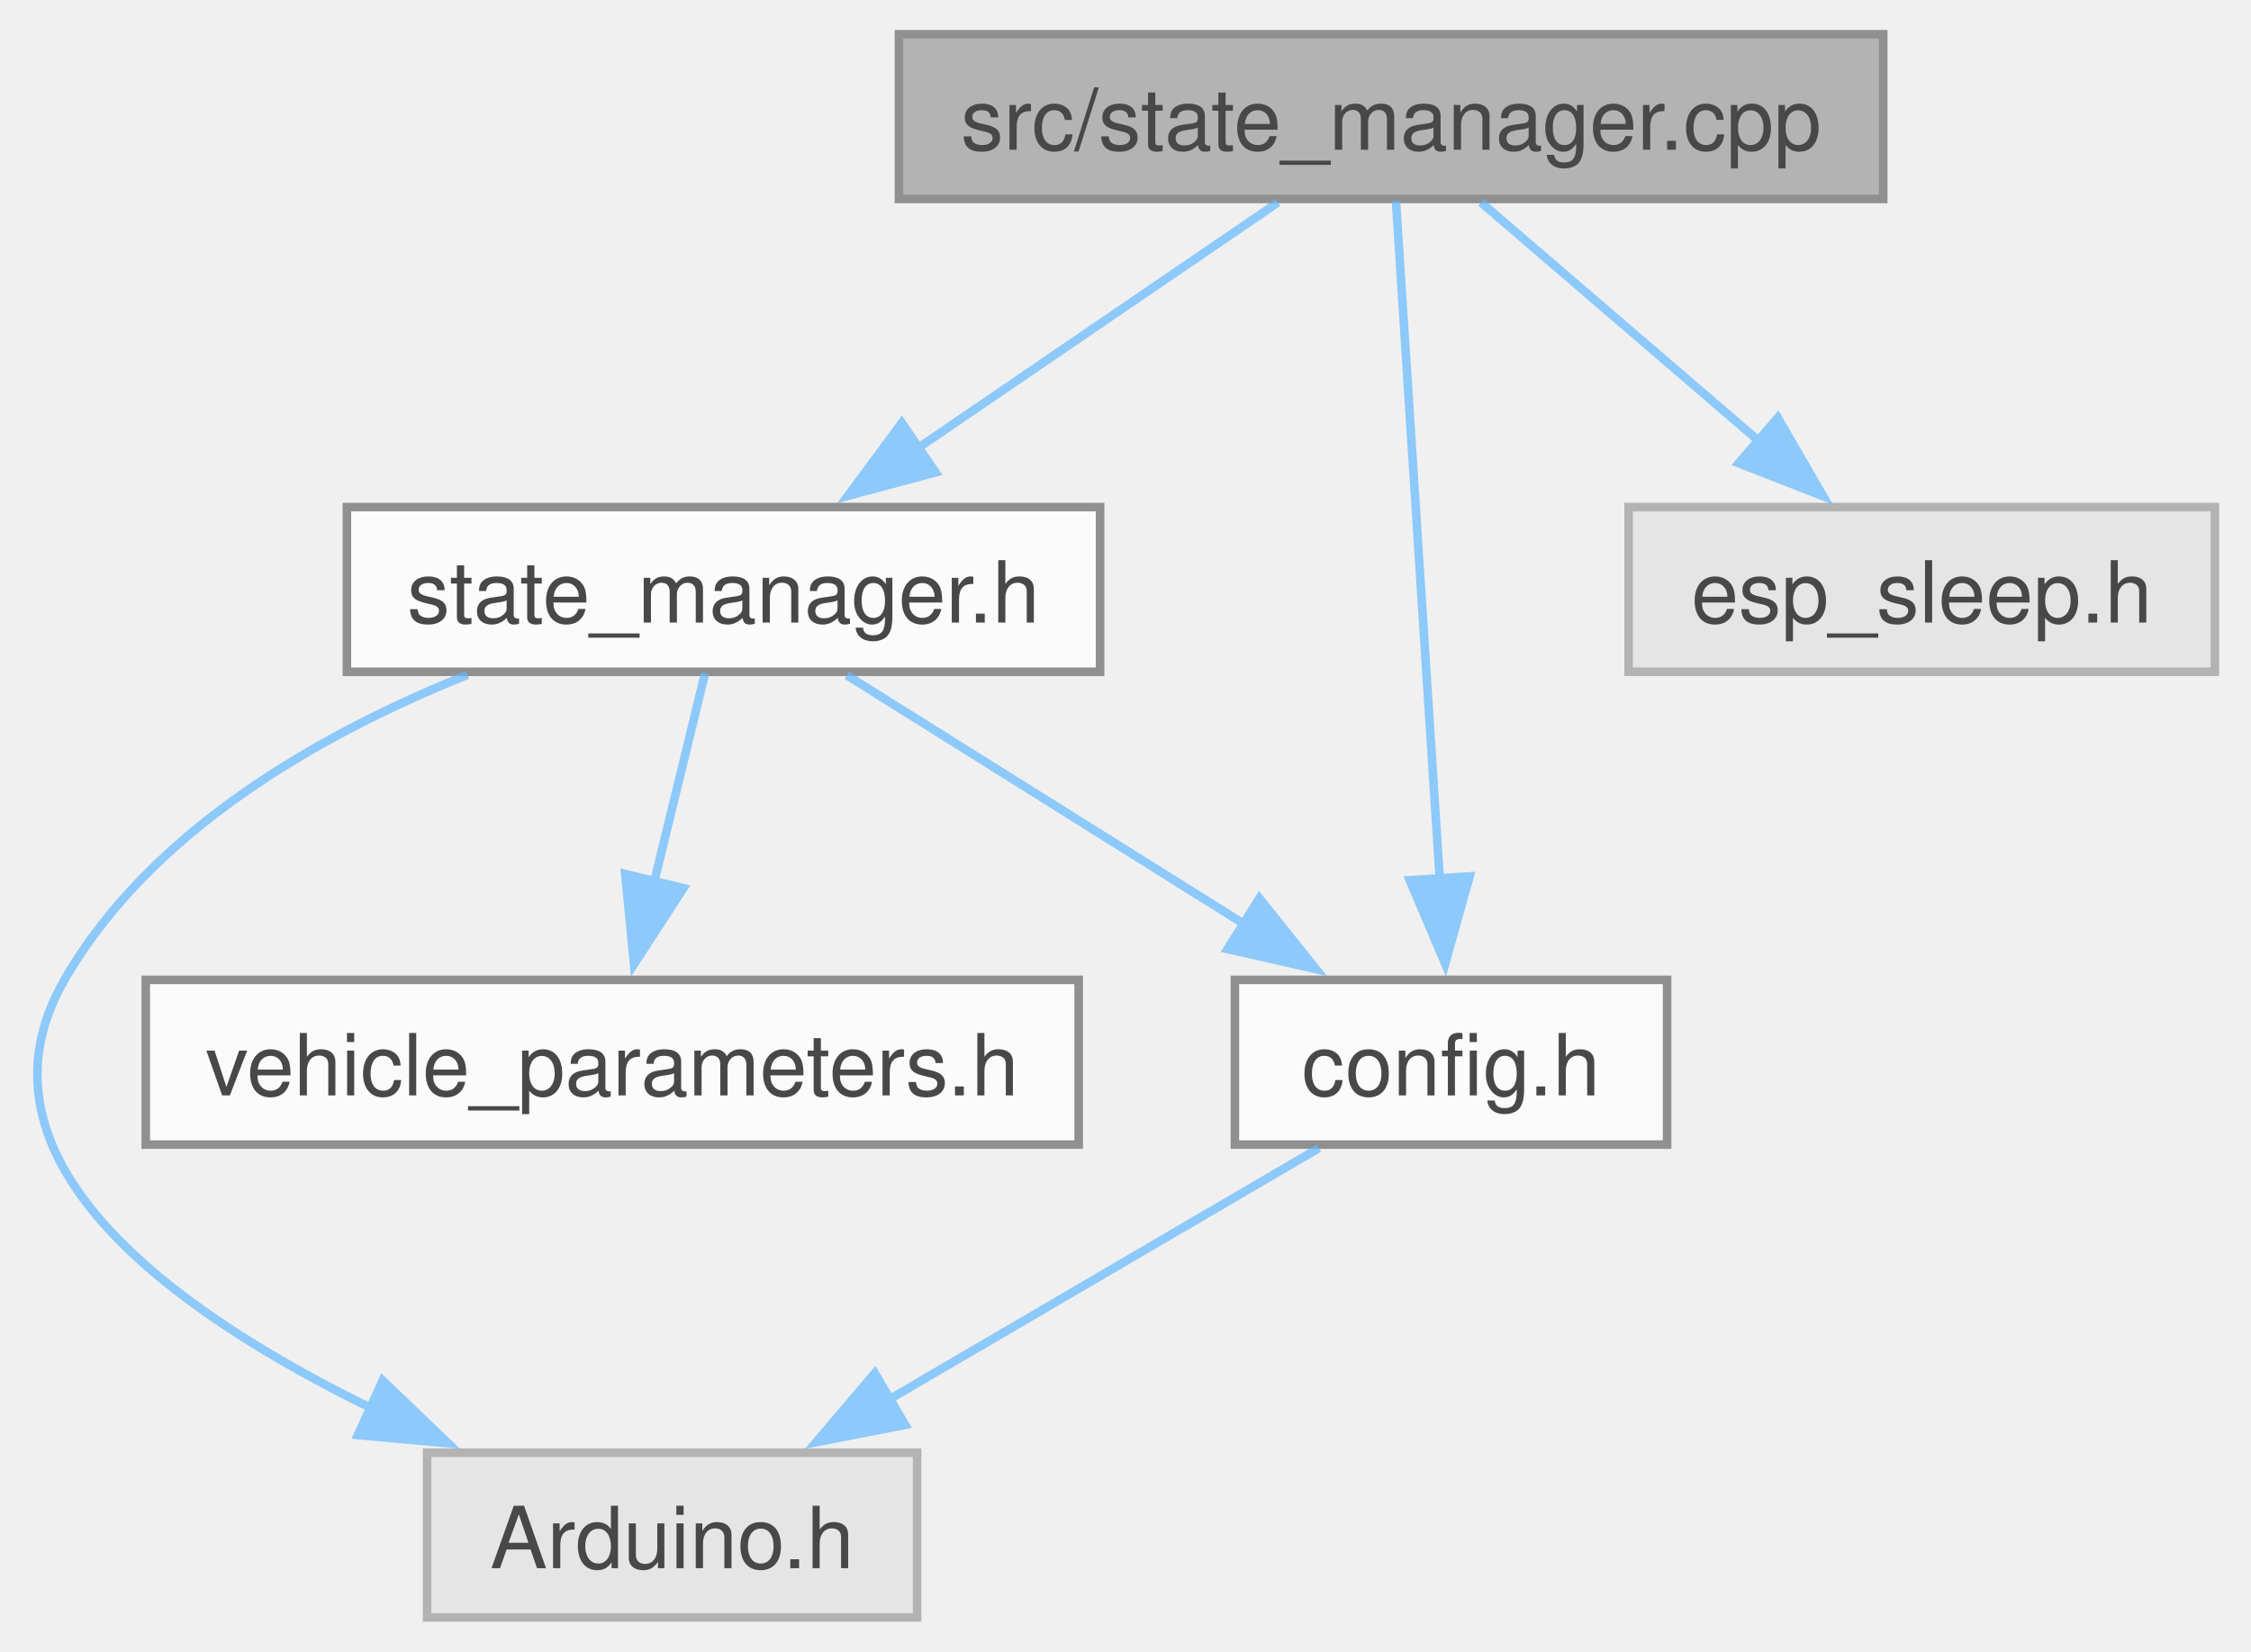
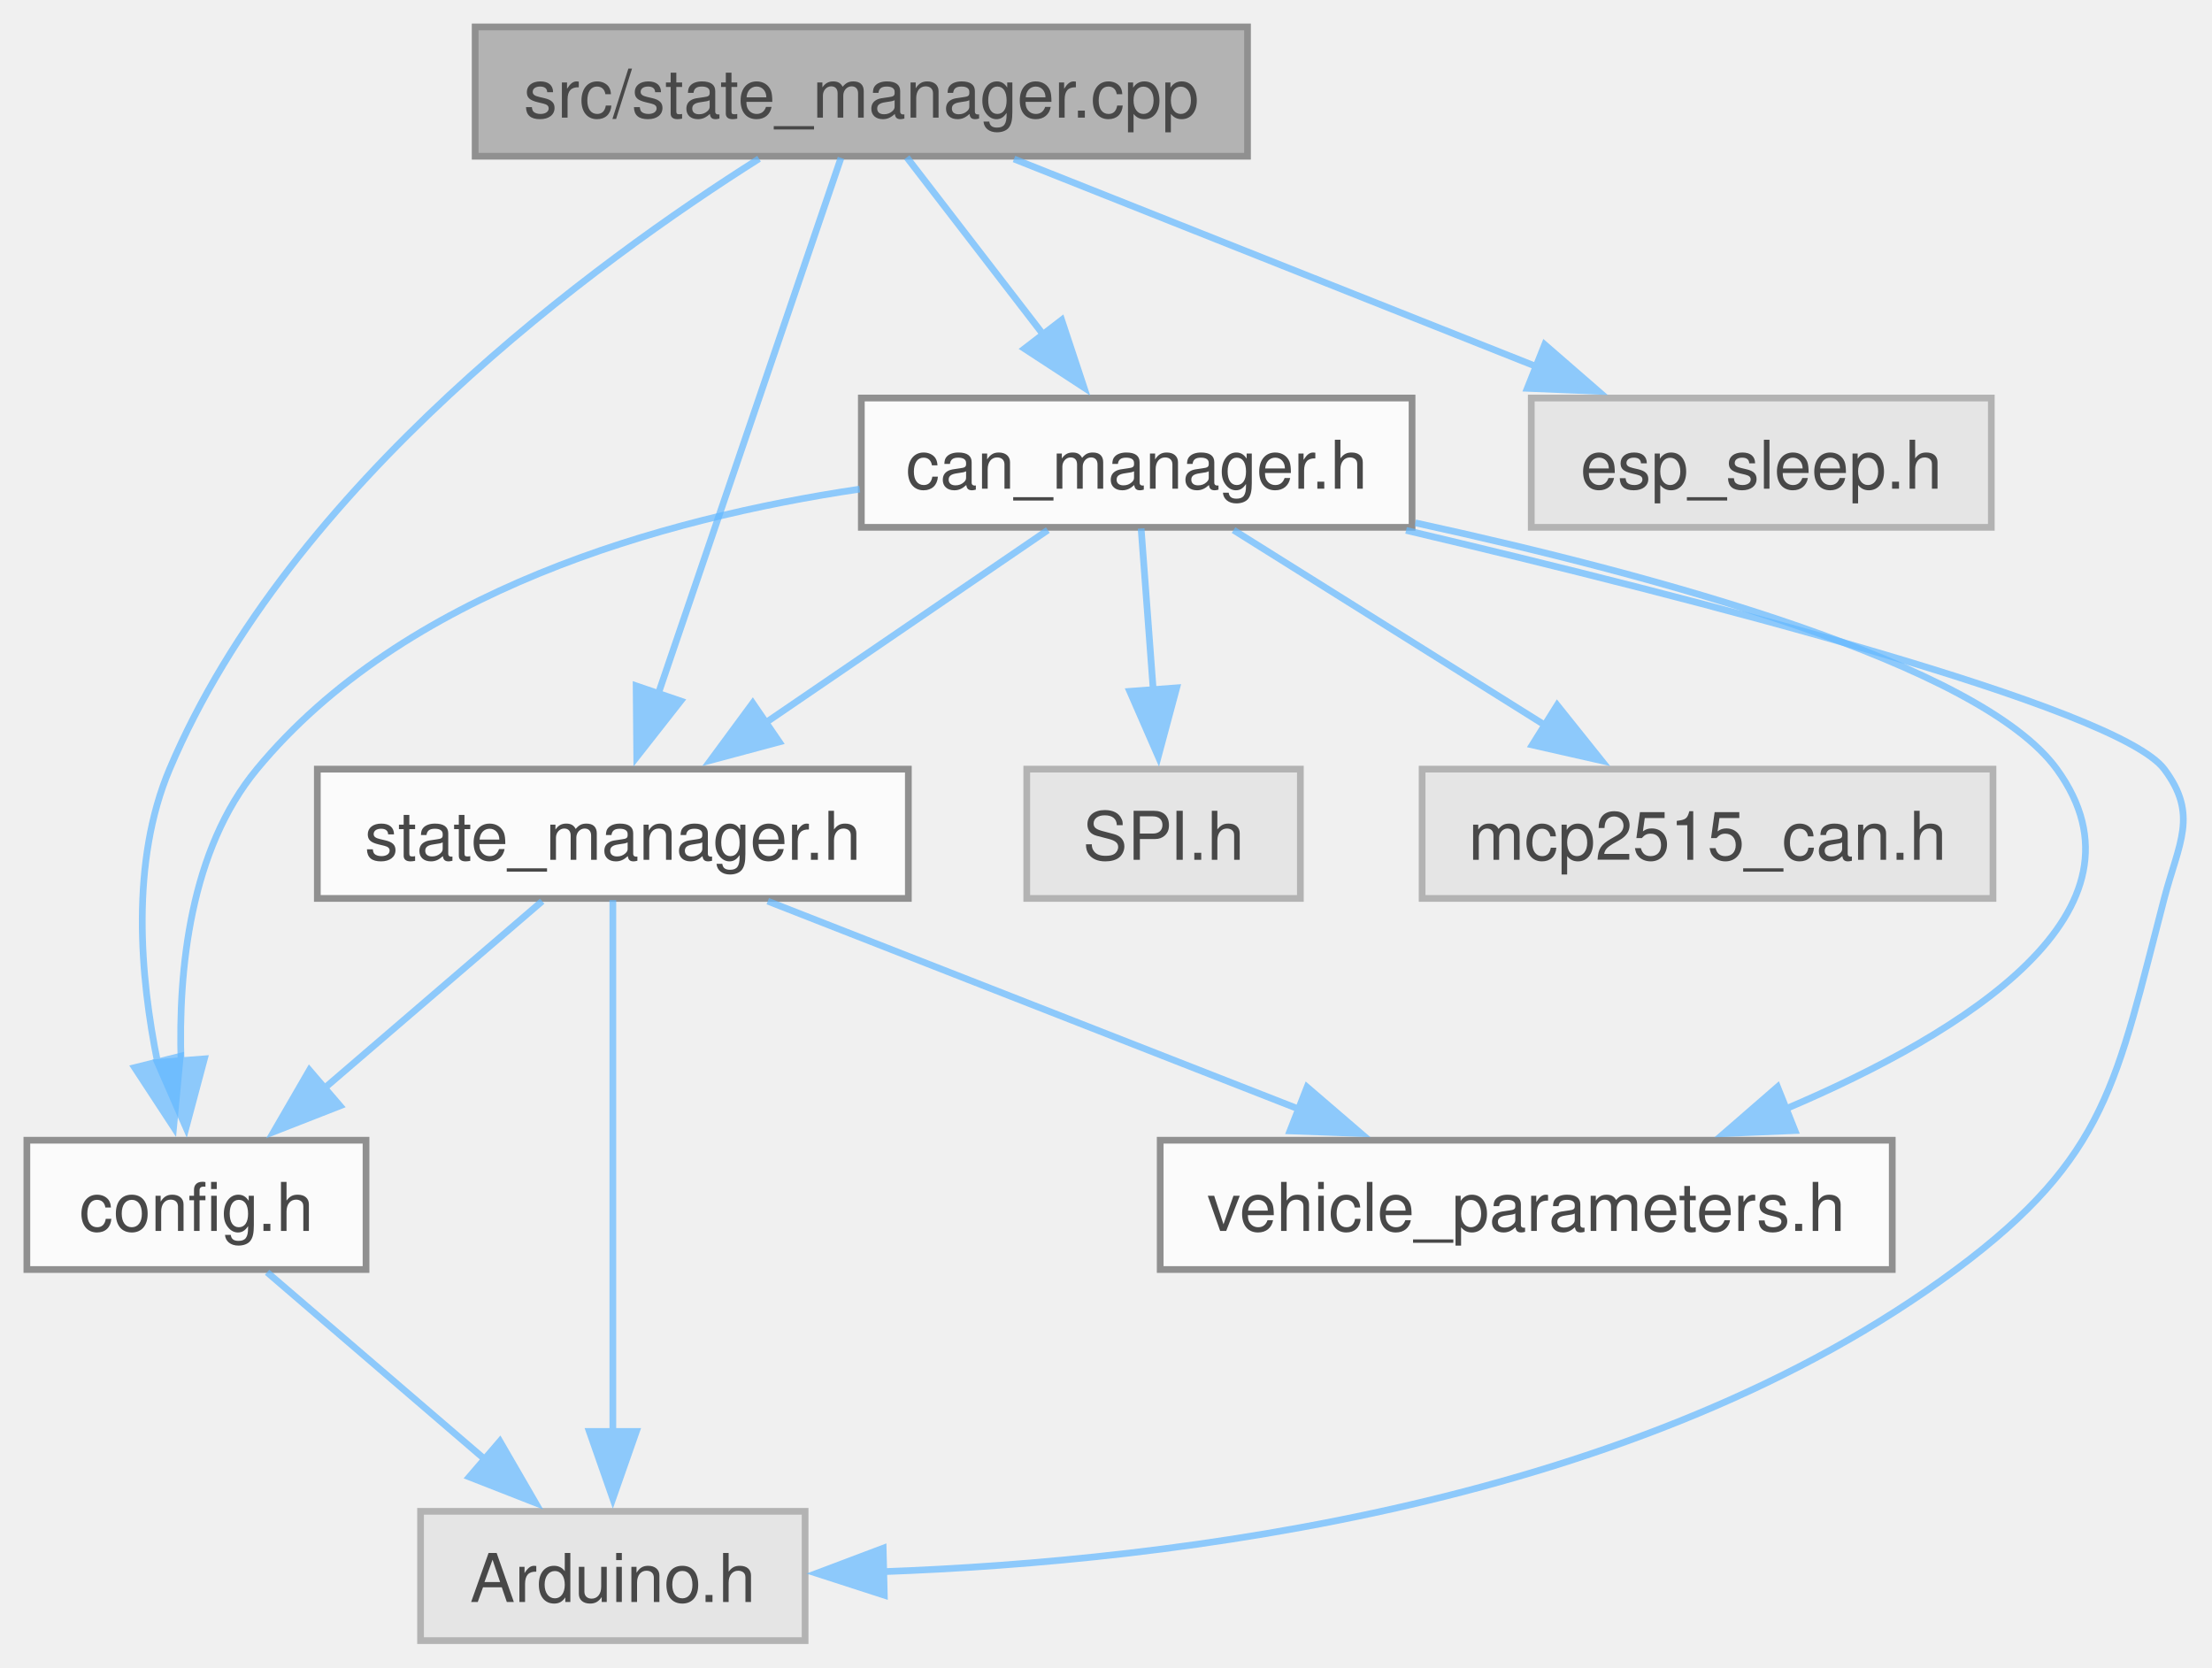
- <svg xmlns="http://www.w3.org/2000/svg" xmlns:xlink="http://www.w3.org/1999/xlink" width="263pt" height="193pt" viewBox="0.00 0.00 262.56 193.00">
+ <svg xmlns="http://www.w3.org/2000/svg" xmlns:xlink="http://www.w3.org/1999/xlink" width="329pt" height="248pt" viewBox="0.00 0.00 329.36 248.25">
  <svg id="main" version="1.1" xml:space="preserve">
    <style type="text/css">
.node, .edge {opacity: 0.7;}
.node.selected, .edge.selected {opacity: 1;}
.edge:hover path { stroke: red; }
.edge:hover polygon { stroke: red; fill: red; }
</style>
    <svg id="graph" class="graph">
-       <g id="graph0" class="graph" transform="scale(1 1) rotate(0) translate(4 189)">
+       <g id="graph0" class="graph" transform="scale(1 1) rotate(0) translate(4 244.25)">
        <g id="Node000001" class="node">
          <g id="a_Node000001">
            <a xlink:title="Implementation of the vehicle state management system.">
-               <polygon fill="#999999" stroke="#666666" points="215.81,-185 100.81,-185 100.81,-165.75 215.81,-165.75 215.81,-185" />
-               <text text-anchor="middle" x="158.31" y="-171.5" font-family="Helvetica,sans-Serif" font-size="10.00">src/state_manager.cpp</text>
+               <polygon fill="#999999" stroke="#666666" points="181.75,-240.25 66.75,-240.25 66.75,-221 181.75,-221 181.75,-240.25" />
+               <text text-anchor="middle" x="124.25" y="-226.75" font-family="Helvetica,sans-Serif" font-size="10.00">src/state_manager.cpp</text>
            </a>
          </g>
        </g>
        <g id="Node000002" class="node">
          <g id="a_Node000002">
            <a xlink:href="state__manager_8h.html" target="_top" xlink:title="Vehicle State Management System.">
-               <polygon fill="white" stroke="#666666" points="124.31,-129.75 36.31,-129.75 36.31,-110.5 124.31,-110.5 124.31,-129.75" />
-               <text text-anchor="middle" x="80.31" y="-116.25" font-family="Helvetica,sans-Serif" font-size="10.00">state_manager.h</text>
+               <polygon fill="white" stroke="#666666" points="131.25,-129.75 43.25,-129.75 43.25,-110.5 131.25,-110.5 131.25,-129.75" />
+               <text text-anchor="middle" x="87.25" y="-116.25" font-family="Helvetica,sans-Serif" font-size="10.00">state_manager.h</text>
            </a>
          </g>
        </g>
        <g id="edge1_Node000001_Node000002" class="edge">
          <g id="a_edge1_Node000001_Node000002">
            <a xlink:title=" ">
-               <path fill="none" stroke="#63b8ff" d="M145.08,-165.34C133.53,-157.46 116.54,-145.86 102.86,-136.52" />
-               <polygon fill="#63b8ff" stroke="#63b8ff" points="105.09,-133.8 94.85,-131.06 101.14,-139.58 105.09,-133.8" />
+               <path fill="none" stroke="#63b8ff" d="M121.22,-220.75C115.31,-203.42 102.12,-164.73 94.02,-140.99" />
+               <polygon fill="#63b8ff" stroke="#63b8ff" points="97.35,-139.89 90.81,-131.56 90.72,-142.15 97.35,-139.89" />
            </a>
          </g>
        </g>
        <g id="Node000004" class="node">
          <g id="a_Node000004">
            <a xlink:href="config_8h.html" target="_top" xlink:title=" ">
-               <polygon fill="white" stroke="#666666" points="190.56,-74.5 140.06,-74.5 140.06,-55.25 190.56,-55.25 190.56,-74.5" />
-               <text text-anchor="middle" x="165.31" y="-61" font-family="Helvetica,sans-Serif" font-size="10.00">config.h</text>
-             </a>
-           </g>
-         </g>
-         <g id="edge6_Node000001_Node000004" class="edge">
-           <g id="a_edge6_Node000001_Node000004">
-             <a xlink:title=" ">
-               <path fill="none" stroke="#63b8ff" d="M158.88,-165.5C159.99,-148.25 162.47,-109.83 164.01,-86.06" />
-               <polygon fill="#63b8ff" stroke="#63b8ff" points="167.48,-86.59 164.63,-76.39 160.49,-86.14 167.48,-86.59" />
+               <polygon fill="white" stroke="#666666" points="50.5,-74.5 0,-74.5 0,-55.25 50.5,-55.25 50.5,-74.5" />
+               <text text-anchor="middle" x="25.25" y="-61" font-family="Helvetica,sans-Serif" font-size="10.00">config.h</text>
+             </a>
+           </g>
+         </g>
+         <g id="edge13_Node000001_Node000004" class="edge">
+           <g id="a_edge13_Node000001_Node000004">
+             <a xlink:title=" ">
+               <path fill="none" stroke="#63b8ff" d="M109.02,-220.63C85,-205.45 39.21,-172.19 21.25,-129.75 15.41,-115.95 16.83,-98.96 19.49,-85.97" />
+               <polygon fill="#63b8ff" stroke="#63b8ff" points="22.84,-87 21.85,-76.45 16.05,-85.31 22.84,-87" />
            </a>
          </g>
        </g>
        <g id="Node000006" class="node">
          <g id="a_Node000006">
-             <a xlink:title=" ">
-               <polygon fill="#e0e0e0" stroke="#999999" points="254.56,-129.75 186.06,-129.75 186.06,-110.5 254.56,-110.5 254.56,-129.75" />
-               <text text-anchor="middle" x="220.31" y="-116.25" font-family="Helvetica,sans-Serif" font-size="10.00">esp_sleep.h</text>
-             </a>
-           </g>
-         </g>
-         <g id="edge7_Node000001_Node000006" class="edge">
-           <g id="a_edge7_Node000001_Node000006">
-             <a xlink:title=" ">
-               <path fill="none" stroke="#63b8ff" d="M168.83,-165.34C177.7,-157.72 190.62,-146.62 201.3,-137.45" />
-               <polygon fill="#63b8ff" stroke="#63b8ff" points="203.49,-140.18 208.8,-131.01 198.93,-134.87 203.49,-140.18" />
+             <a xlink:href="can__manager_8h.html" target="_top" xlink:title="CAN Communication Manager for Vehicle Control System.">
+               <polygon fill="white" stroke="#666666" points="206.25,-185 124.25,-185 124.25,-165.75 206.25,-165.75 206.25,-185" />
+               <text text-anchor="middle" x="165.25" y="-171.5" font-family="Helvetica,sans-Serif" font-size="10.00">can_manager.h</text>
+             </a>
+           </g>
+         </g>
+         <g id="edge6_Node000001_Node000006" class="edge">
+           <g id="a_edge6_Node000001_Node000006">
+             <a xlink:title=" ">
+               <path fill="none" stroke="#63b8ff" d="M131.02,-220.83C136.57,-213.63 144.59,-203.21 151.48,-194.26" />
+               <polygon fill="#63b8ff" stroke="#63b8ff" points="154.08,-196.62 157.41,-186.56 148.54,-192.35 154.08,-196.62" />
+             </a>
+           </g>
+         </g>
+         <g id="Node000009" class="node">
+           <g id="a_Node000009">
+             <a xlink:title=" ">
+               <polygon fill="#e0e0e0" stroke="#999999" points="292.5,-185 224,-185 224,-165.75 292.5,-165.75 292.5,-185" />
+               <text text-anchor="middle" x="258.25" y="-171.5" font-family="Helvetica,sans-Serif" font-size="10.00">esp_sleep.h</text>
+             </a>
+           </g>
+         </g>
+         <g id="edge14_Node000001_Node000009" class="edge">
+           <g id="a_edge14_Node000001_Node000009">
+             <a xlink:title=" ">
+               <path fill="none" stroke="#63b8ff" d="M146.98,-220.59C168.35,-212.1 200.59,-199.29 224.88,-189.64" />
+               <polygon fill="#63b8ff" stroke="#63b8ff" points="226,-192.96 234,-186.01 223.41,-186.45 226,-192.96" />
            </a>
          </g>
        </g>
        <g id="Node000003" class="node">
          <g id="a_Node000003">
            <a xlink:title=" ">
-               <polygon fill="#e0e0e0" stroke="#999999" points="102.93,-19.25 45.68,-19.25 45.68,0 102.93,0 102.93,-19.25" />
-               <text text-anchor="middle" x="74.31" y="-5.75" font-family="Helvetica,sans-Serif" font-size="10.00">Arduino.h</text>
+               <polygon fill="#e0e0e0" stroke="#999999" points="115.88,-19.25 58.62,-19.25 58.62,0 115.88,0 115.88,-19.25" />
+               <text text-anchor="middle" x="87.25" y="-5.75" font-family="Helvetica,sans-Serif" font-size="10.00">Arduino.h</text>
            </a>
          </g>
        </g>
        <g id="edge2_Node000002_Node000003" class="edge">
          <g id="a_edge2_Node000002_Node000003">
            <a xlink:title=" ">
-               <path fill="none" stroke="#63b8ff" d="M50.39,-110.14C33.34,-103.31 13.41,-92.04 3.31,-74.5 -8.73,-53.6 15.84,-35.83 39.3,-24.38" />
-               <polygon fill="#63b8ff" stroke="#63b8ff" points="40.49,-27.68 48.14,-20.35 37.59,-21.31 40.49,-27.68" />
+               <path fill="none" stroke="#63b8ff" d="M87.25,-110.25C87.25,-93 87.25,-54.58 87.25,-30.81" />
+               <polygon fill="#63b8ff" stroke="#63b8ff" points="90.75,-31.14 87.25,-21.14 83.75,-31.14 90.75,-31.14" />
            </a>
          </g>
        </g>
        <g id="edge3_Node000002_Node000004" class="edge">
          <g id="a_edge3_Node000002_Node000004">
            <a xlink:title=" ">
-               <path fill="none" stroke="#63b8ff" d="M94.73,-110.09C107.43,-102.14 126.18,-90.39 141.17,-81" />
-               <polygon fill="#63b8ff" stroke="#63b8ff" points="142.92,-84.03 149.54,-75.76 139.2,-78.1 142.92,-84.03" />
+               <path fill="none" stroke="#63b8ff" d="M76.73,-110.09C67.86,-102.47 54.94,-91.37 44.26,-82.2" />
+               <polygon fill="#63b8ff" stroke="#63b8ff" points="46.63,-79.62 36.76,-75.76 42.07,-84.93 46.63,-79.62" />
            </a>
          </g>
        </g>
        <g id="Node000005" class="node">
          <g id="a_Node000005">
            <a xlink:href="vehicle__parameters_8h.html" target="_top" xlink:title="Vehicle Configuration Parameters and Operating Limits.">
-               <polygon fill="white" stroke="#666666" points="121.81,-74.5 12.81,-74.5 12.81,-55.25 121.81,-55.25 121.81,-74.5" />
-               <text text-anchor="middle" x="67.31" y="-61" font-family="Helvetica,sans-Serif" font-size="10.00">vehicle_parameters.h</text>
+               <polygon fill="white" stroke="#666666" points="277.75,-74.5 168.75,-74.5 168.75,-55.25 277.75,-55.25 277.75,-74.5" />
+               <text text-anchor="middle" x="223.25" y="-61" font-family="Helvetica,sans-Serif" font-size="10.00">vehicle_parameters.h</text>
            </a>
          </g>
        </g>
        <g id="edge5_Node000002_Node000005" class="edge">
          <g id="a_edge5_Node000002_Node000005">
            <a xlink:title=" ">
-               <path fill="none" stroke="#63b8ff" d="M78.16,-110.33C76.53,-103.67 74.23,-94.24 72.17,-85.78" />
-               <polygon fill="#63b8ff" stroke="#63b8ff" points="75.63,-85.21 69.86,-76.33 68.83,-86.87 75.63,-85.21" />
+               <path fill="none" stroke="#63b8ff" d="M110.32,-110.09C132.01,-101.6 164.73,-88.79 189.38,-79.14" />
+               <polygon fill="#63b8ff" stroke="#63b8ff" points="190.62,-82.41 198.66,-75.5 188.07,-75.89 190.62,-82.41" />
            </a>
          </g>
        </g>
        <g id="edge4_Node000004_Node000003" class="edge">
          <g id="a_edge4_Node000004_Node000003">
            <a xlink:title=" ">
-               <path fill="none" stroke="#63b8ff" d="M149.87,-54.84C136.14,-46.81 115.81,-34.91 99.69,-25.48" />
-               <polygon fill="#63b8ff" stroke="#63b8ff" points="101.53,-22.5 91.13,-20.47 97.99,-28.54 101.53,-22.5" />
+               <path fill="none" stroke="#63b8ff" d="M35.77,-54.84C44.64,-47.22 57.56,-36.12 68.24,-26.95" />
+               <polygon fill="#63b8ff" stroke="#63b8ff" points="70.43,-29.68 75.74,-20.51 65.87,-24.37 70.43,-29.68" />
+             </a>
+           </g>
+         </g>
+         <g id="edge12_Node000006_Node000002" class="edge">
+           <g id="a_edge12_Node000006_Node000002">
+             <a xlink:title=" ">
+               <path fill="none" stroke="#63b8ff" d="M152.02,-165.34C140.48,-157.46 123.48,-145.86 109.8,-136.52" />
+               <polygon fill="#63b8ff" stroke="#63b8ff" points="112.03,-133.8 101.8,-131.06 108.08,-139.58 112.03,-133.8" />
+             </a>
+           </g>
+         </g>
+         <g id="edge7_Node000006_Node000003" class="edge">
+           <g id="a_edge7_Node000006_Node000003">
+             <a xlink:title=" ">
+               <path fill="none" stroke="#63b8ff" d="M205.36,-165.3C248.32,-155.17 311.32,-138.99 318.25,-129.75 323.38,-122.91 320.41,-118.78 318.25,-110.5 311.13,-83.26 309.84,-72.05 287.25,-55.25 240.18,-20.24 170.78,-11.82 127.34,-10.26" />
+               <polygon fill="#63b8ff" stroke="#63b8ff" points="127.67,-6.76 117.59,-10.02 127.5,-13.76 127.67,-6.76" />
+             </a>
+           </g>
+         </g>
+         <g id="edge10_Node000006_Node000004" class="edge">
+           <g id="a_edge10_Node000006_Node000004">
+             <a xlink:title=" ">
+               <path fill="none" stroke="#63b8ff" d="M124.01,-171.44C94.46,-167.04 56.15,-156.22 34.25,-129.75 24.3,-117.73 22.52,-99.87 22.96,-86.09" />
+               <polygon fill="#63b8ff" stroke="#63b8ff" points="26.43,-86.61 23.7,-76.37 19.45,-86.08 26.43,-86.61" />
+             </a>
+           </g>
+         </g>
+         <g id="edge11_Node000006_Node000005" class="edge">
+           <g id="a_edge11_Node000006_Node000005">
+             <a xlink:title=" ">
+               <path fill="none" stroke="#63b8ff" d="M206.73,-166.42C242.73,-158.57 290.82,-145.49 302.25,-129.75 317.57,-108.64 288.84,-90.61 261.83,-79.14" />
+               <polygon fill="#63b8ff" stroke="#63b8ff" points="263.26,-75.94 252.67,-75.49 260.67,-82.44 263.26,-75.94" />
+             </a>
+           </g>
+         </g>
+         <g id="Node000007" class="node">
+           <g id="a_Node000007">
+             <a xlink:title=" ">
+               <polygon fill="#e0e0e0" stroke="#999999" points="189.62,-129.75 148.88,-129.75 148.88,-110.5 189.62,-110.5 189.62,-129.75" />
+               <text text-anchor="middle" x="169.25" y="-116.25" font-family="Helvetica,sans-Serif" font-size="10.00">SPI.h</text>
+             </a>
+           </g>
+         </g>
+         <g id="edge8_Node000006_Node000007" class="edge">
+           <g id="a_edge8_Node000006_Node000007">
+             <a xlink:title=" ">
+               <path fill="none" stroke="#63b8ff" d="M165.91,-165.58C166.41,-158.99 167.1,-149.71 167.73,-141.32" />
+               <polygon fill="#63b8ff" stroke="#63b8ff" points="171.2,-141.85 168.46,-131.62 164.22,-141.33 171.2,-141.85" />
+             </a>
+           </g>
+         </g>
+         <g id="Node000008" class="node">
+           <g id="a_Node000008">
+             <a xlink:title=" ">
+               <polygon fill="#e0e0e0" stroke="#999999" points="292.75,-129.75 207.75,-129.75 207.75,-110.5 292.75,-110.5 292.75,-129.75" />
+               <text text-anchor="middle" x="250.25" y="-116.25" font-family="Helvetica,sans-Serif" font-size="10.00">mcp2515_can.h</text>
+             </a>
+           </g>
+         </g>
+         <g id="edge9_Node000006_Node000008" class="edge">
+           <g id="a_edge9_Node000006_Node000008">
+             <a xlink:title=" ">
+               <path fill="none" stroke="#63b8ff" d="M179.67,-165.34C192.37,-157.39 211.12,-145.64 226.11,-136.25" />
+               <polygon fill="#63b8ff" stroke="#63b8ff" points="227.86,-139.28 234.48,-131.01 224.15,-133.35 227.86,-139.28" />
            </a>
          </g>
        </g>
      </g>
    </svg>
  </svg>
  <style type="text/css">

[data-mouse-over-selected='false'] { opacity: 0.7; }
[data-mouse-over-selected='true']  { opacity: 1.0; }

</style>
</svg>
